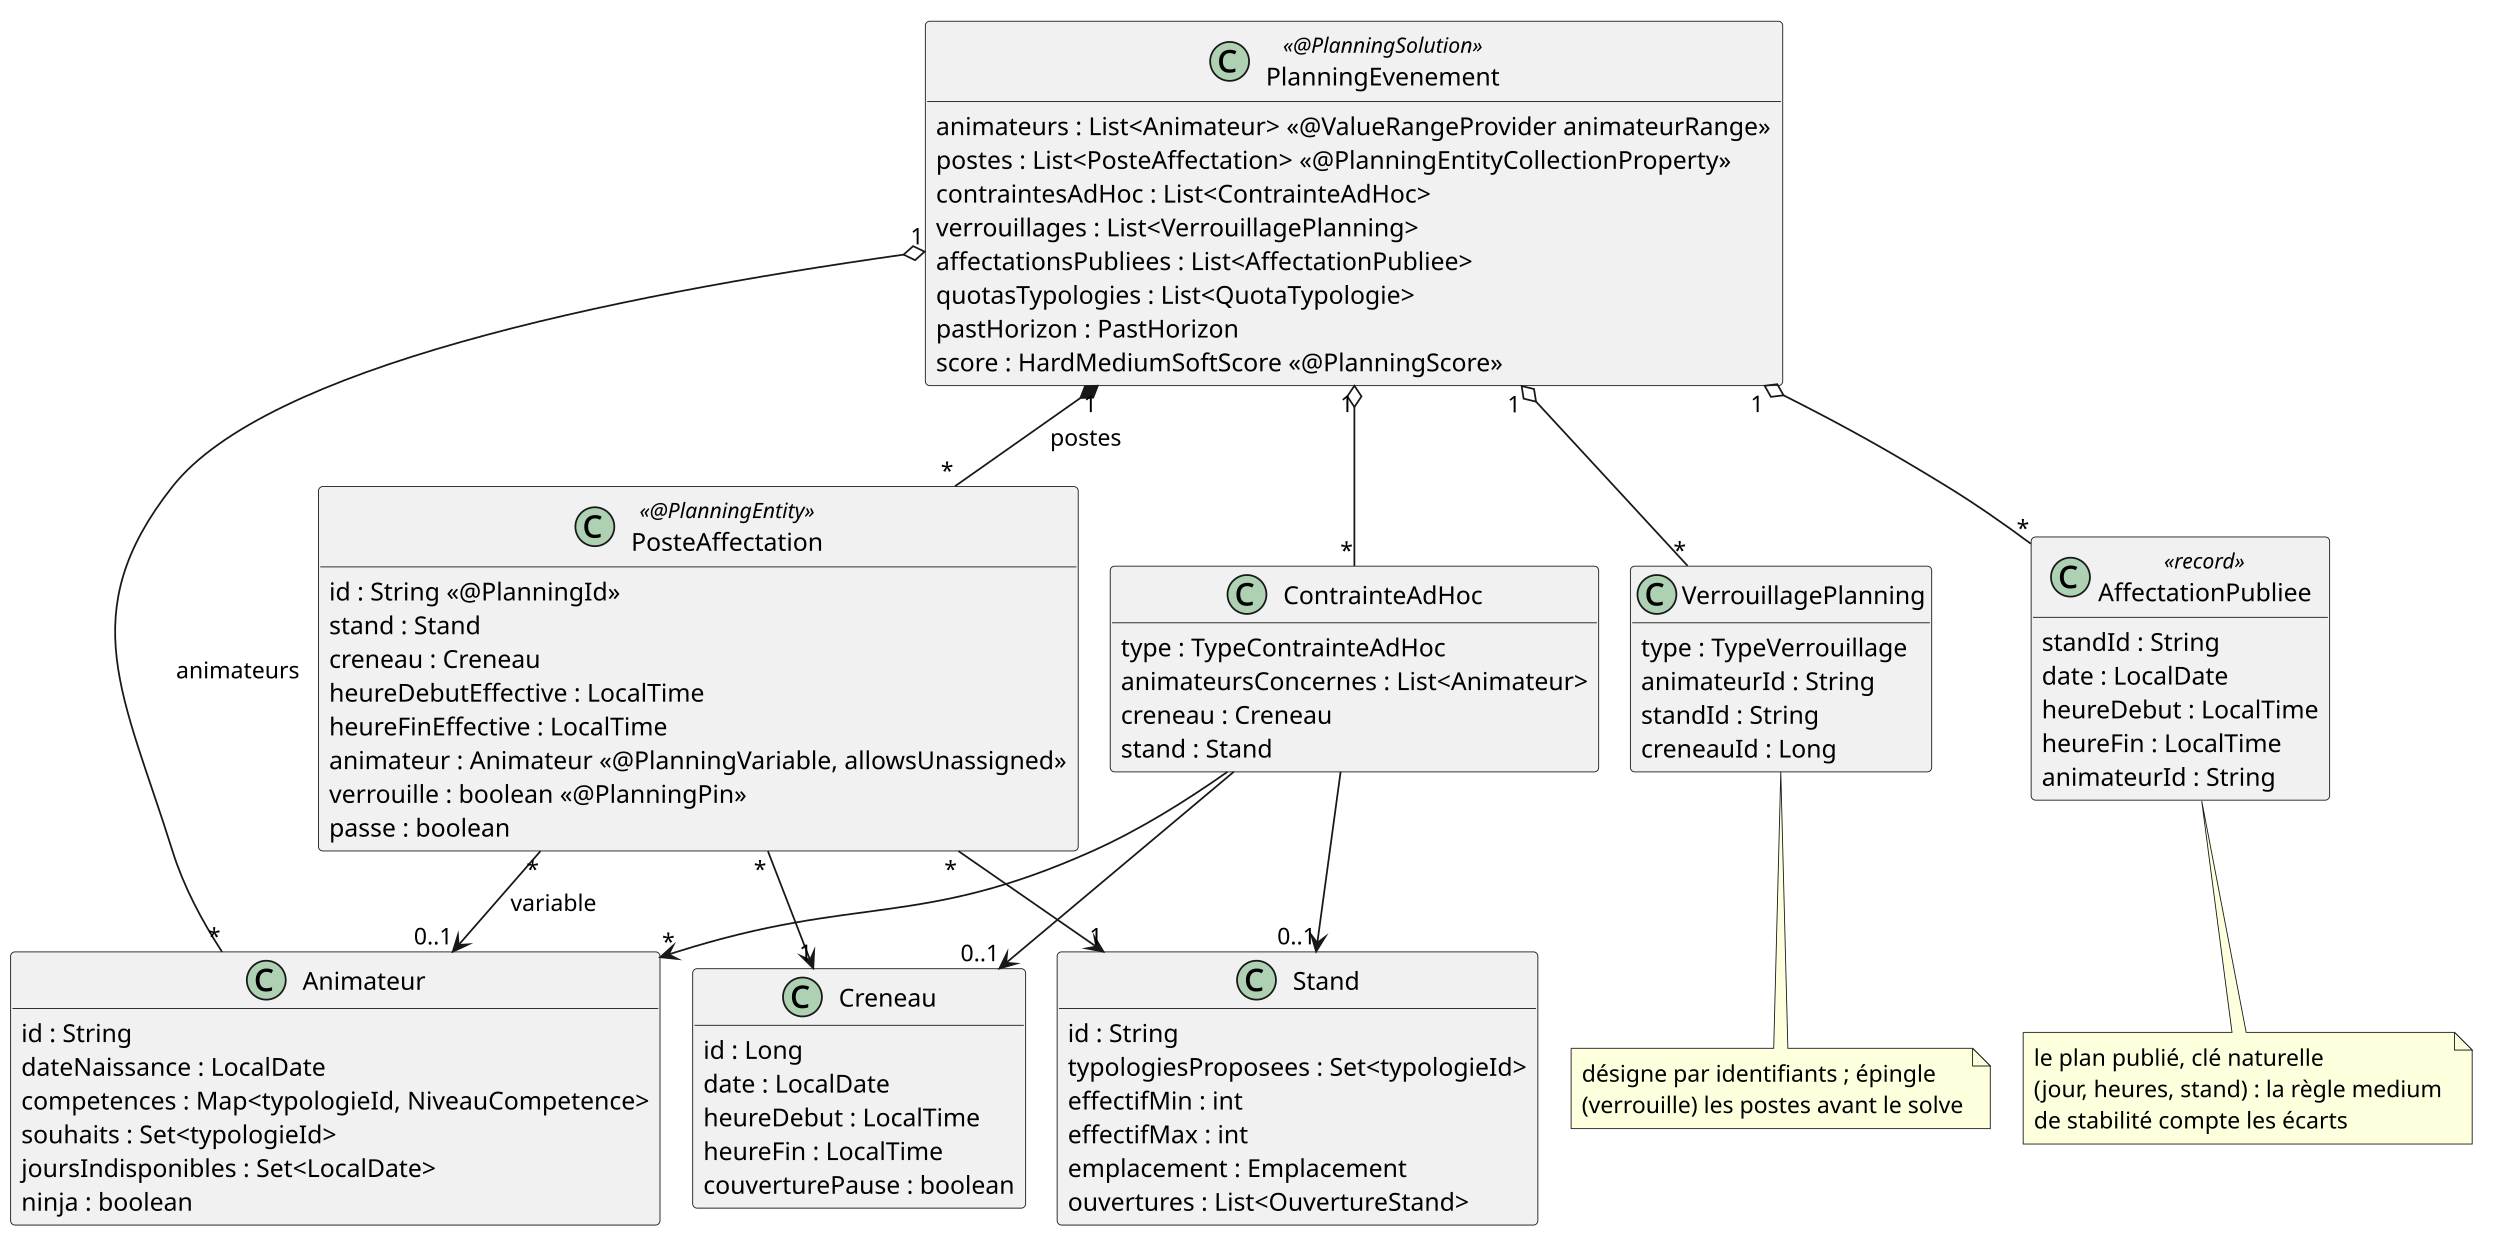
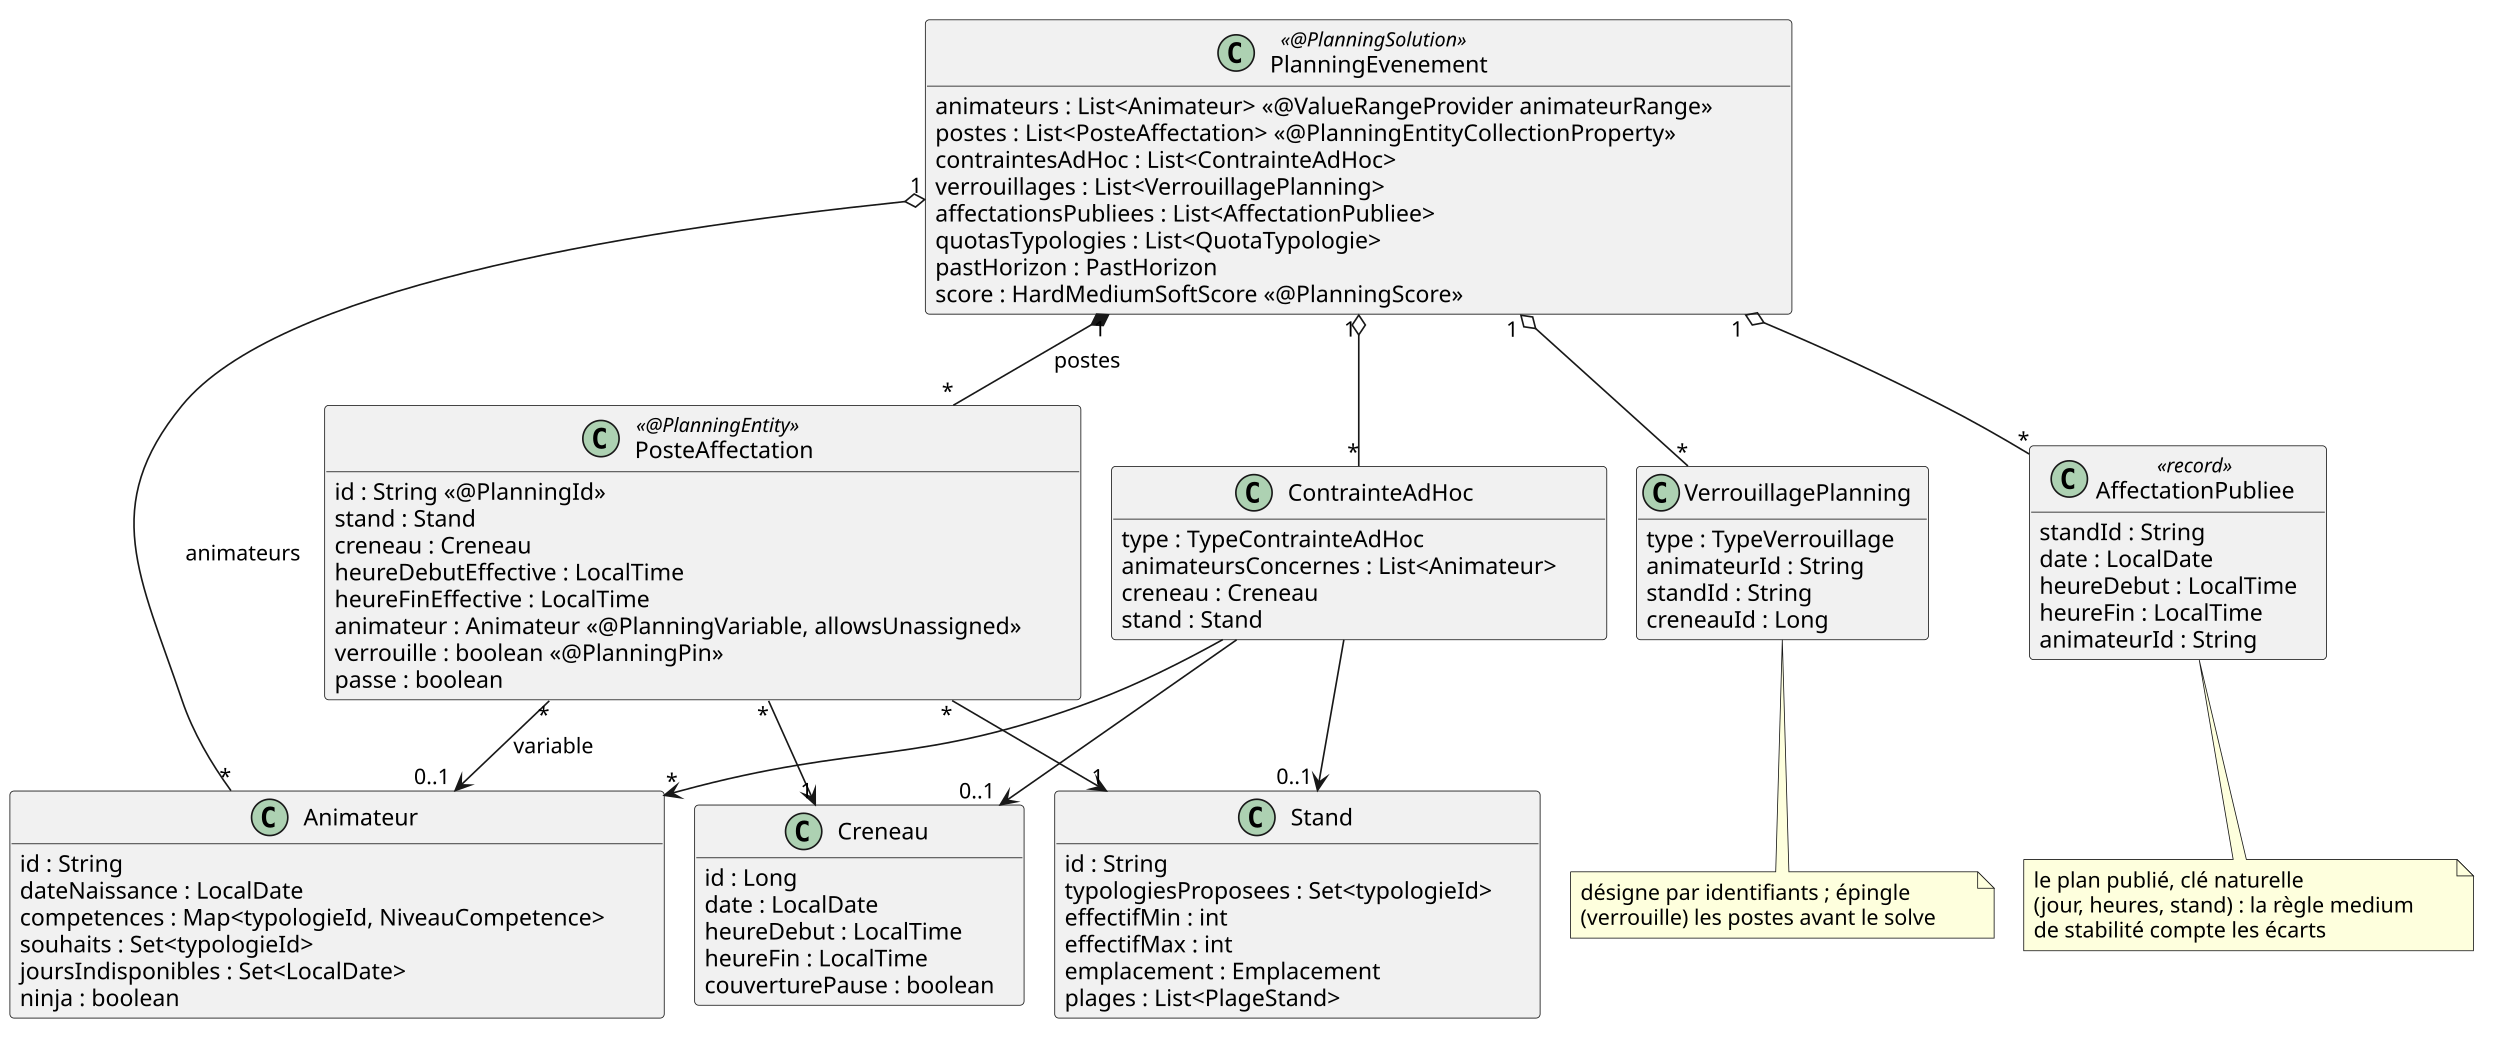
- <svg xmlns="http://www.w3.org/2000/svg" version="1.1" data-diagram-type="CLASS" style="width:1413px;height:708px;background:#FFFFFF;" width="1413px" height="708px" viewBox="0 0 1413 708" zoomAndPan="magnify" preserveAspectRatio="none" contentStyleType="text/css">
+ <svg xmlns="http://www.w3.org/2000/svg" version="1.1" data-diagram-type="CLASS" style="width:1517px;height:634px;background:#FFFFFF;" width="1517px" height="634px" viewBox="0 0 1517 634" zoomAndPan="magnify" preserveAspectRatio="none" contentStyleType="text/css">
  <defs />
  <g font-family="sans-serif" lengthAdjust="spacing">
    <g class="entity" data-qualified-name="PlanningEvenement" id="ent0001" data-source-line="12">
-       <rect x="523" y="12" width="484.596" height="205.955" fill="#F1F1F1" style="stroke:#181818;stroke-width:0.5;" rx="2.5" ry="2.5" />
-       <ellipse cx="694.975" cy="34.706" rx="11" ry="11" fill="#ADD1B2" style="stroke:#181818;stroke-width:1;" />
-       <path d="M695.085,29.987 Q694.163,29.987 693.429,30.3 Q692.71,30.612 692.21,31.206 Q691.71,31.784 691.429,32.659 Q691.163,33.534 691.163,34.628 Q691.163,36.065 691.6,37.112 Q692.054,38.159 692.897,38.706 Q693.757,39.253 695.069,39.253 Q695.85,39.253 696.538,39.128 Q697.241,38.987 698.241,38.675 L698.241,40.55 Q697.382,40.878 696.616,41.003 Q695.866,41.128 694.85,41.128 Q692.929,41.128 691.616,40.331 Q690.319,39.519 689.663,38.05 Q689.007,36.565 689.007,34.597 Q689.007,33.175 689.397,32.003 Q689.804,30.815 690.585,29.94 Q691.366,29.065 692.507,28.597 Q693.647,28.112 695.116,28.112 Q696.069,28.112 696.96,28.315 Q697.866,28.503 698.804,28.972 L697.975,30.753 Q697.194,30.378 696.538,30.19 Q695.882,29.987 695.085,29.987 Z " fill="#000" />
-       <text x="725.112" y="29.828" fill="#000" font-size="12" textLength="112.873" font-style="italic">«@PlanningSolution»</text>
-       <text x="715.475" y="48.31" fill="#000" font-size="14" textLength="132.145">PlanningEvenement</text>
-       <line x1="524" y1="57.412" x2="1006.596" y2="57.412" style="stroke:#181818;stroke-width:0.5;" />
-       <text x="529" y="76.378" fill="#000" font-size="14" textLength="472.596">animateurs : List&lt;Animateur&gt; «@ValueRangeProvider animateurRange»</text>
-       <text x="529" y="95.446" fill="#000" font-size="14" textLength="449.72">postes : List&lt;PosteAffectation&gt; «@PlanningEntityCollectionProperty»</text>
-       <text x="529" y="114.514" fill="#000" font-size="14" textLength="280.321">contraintesAdHoc : List&lt;ContrainteAdHoc&gt;</text>
-       <text x="529" y="133.582" fill="#000" font-size="14" textLength="273.643">verrouillages : List&lt;VerrouillagePlanning&gt;</text>
-       <text x="529" y="152.65" fill="#000" font-size="14" textLength="303.351">affectationsPubliees : List&lt;AffectationPubliee&gt;</text>
-       <text x="529" y="171.718" fill="#000" font-size="14" textLength="271.179">quotasTypologies : List&lt;QuotaTypologie&gt;</text>
-       <text x="529" y="190.785" fill="#000" font-size="14" textLength="171.219">pastHorizon : PastHorizon</text>
-       <text x="529" y="209.853" fill="#000" font-size="14" textLength="321.509">score : HardMediumSoftScore «@PlanningScore»</text>
+       <rect x="561.5" y="12" width="525.83" height="178.641" fill="#F1F1F1" style="stroke:#181818;stroke-width:0.5;" rx="2.5" ry="2.5" />
+       <ellipse cx="750.09" cy="32.133" rx="11" ry="11" fill="#ADD1B2" style="stroke:#181818;stroke-width:1;" />
+       <path d="M753.059,37.773 Q752.48,38.07 751.84,38.211 Q751.199,38.367 750.496,38.367 Q747.996,38.367 746.668,36.727 Q745.355,35.07 745.355,31.945 Q745.355,28.82 746.668,27.164 Q747.996,25.508 750.496,25.508 Q751.199,25.508 751.84,25.664 Q752.496,25.82 753.059,26.117 L753.059,28.836 Q752.434,28.258 751.84,27.992 Q751.246,27.711 750.621,27.711 Q749.277,27.711 748.59,28.789 Q747.902,29.852 747.902,31.945 Q747.902,34.039 748.59,35.117 Q749.277,36.18 750.621,36.18 Q751.246,36.18 751.84,35.914 Q752.434,35.633 753.059,35.055 L753.059,37.773 Z " fill="#000" />
+       <text x="777.035" y="28.139" fill="#000" font-size="12" textLength="127.26" font-style="italic">«@PlanningSolution»</text>
+       <text x="770.59" y="43.964" fill="#000" font-size="14" textLength="140.15">PlanningEvenement</text>
+       <line x1="562.5" y1="52.266" x2="1086.33" y2="52.266" style="stroke:#181818;stroke-width:0.5;" />
+       <text x="567.5" y="69.261" fill="#000" font-size="14" textLength="513.83">animateurs : List&lt;Animateur&gt; «@ValueRangeProvider animateurRange»</text>
+       <text x="567.5" y="85.558" fill="#000" font-size="14" textLength="488.53">postes : List&lt;PosteAffectation&gt; «@PlanningEntityCollectionProperty»</text>
+       <text x="567.5" y="101.854" fill="#000" font-size="14" textLength="305.081">contraintesAdHoc : List&lt;ContrainteAdHoc&gt;</text>
+       <text x="567.5" y="118.151" fill="#000" font-size="14" textLength="297.637">verrouillages : List&lt;VerrouillagePlanning&gt;</text>
+       <text x="567.5" y="134.448" fill="#000" font-size="14" textLength="330.818">affectationsPubliees : List&lt;AffectationPubliee&gt;</text>
+       <text x="567.5" y="150.745" fill="#000" font-size="14" textLength="295.326">quotasTypologies : List&lt;QuotaTypologie&gt;</text>
+       <text x="567.5" y="167.042" fill="#000" font-size="14" textLength="180.722">pastHorizon : PastHorizon</text>
+       <text x="567.5" y="183.339" fill="#000" font-size="14" textLength="344.066">score : HardMediumSoftScore «@PlanningScore»</text>
    </g>
    <g class="entity" data-qualified-name="PosteAffectation" id="ent0002" data-source-line="23">
-       <rect x="180" y="275" width="429.409" height="205.955" fill="#F1F1F1" style="stroke:#181818;stroke-width:0.5;" rx="2.5" ry="2.5" />
-       <ellipse cx="336.211" cy="297.706" rx="11" ry="11" fill="#ADD1B2" style="stroke:#181818;stroke-width:1;" />
-       <path d="M336.321,292.987 Q335.399,292.987 334.665,293.3 Q333.946,293.612 333.446,294.206 Q332.946,294.784 332.665,295.659 Q332.399,296.534 332.399,297.628 Q332.399,299.065 332.836,300.112 Q333.29,301.159 334.133,301.706 Q334.993,302.253 336.305,302.253 Q337.086,302.253 337.774,302.128 Q338.477,301.987 339.477,301.675 L339.477,303.55 Q338.618,303.878 337.852,304.003 Q337.102,304.128 336.086,304.128 Q334.165,304.128 332.852,303.331 Q331.555,302.519 330.899,301.05 Q330.243,299.565 330.243,297.597 Q330.243,296.175 330.633,295.003 Q331.04,293.815 331.821,292.94 Q332.602,292.065 333.743,291.597 Q334.883,291.112 336.352,291.112 Q337.305,291.112 338.196,291.315 Q339.102,291.503 340.04,291.972 L339.211,293.753 Q338.43,293.378 337.774,293.19 Q337.118,292.987 336.321,292.987 Z " fill="#000" />
-       <text x="361.448" y="292.828" fill="#000" font-size="12" textLength="99.013" font-style="italic">«@PlanningEntity»</text>
-       <text x="356.711" y="311.31" fill="#000" font-size="14" textLength="108.486">PosteAffectation</text>
-       <line x1="181" y1="320.412" x2="608.409" y2="320.412" style="stroke:#181818;stroke-width:0.5;" />
-       <text x="186" y="339.378" fill="#000" font-size="14" textLength="164.597">id : String «@PlanningId»</text>
-       <text x="186" y="358.446" fill="#000" font-size="14" textLength="85.764">stand : Stand</text>
-       <text x="186" y="377.514" fill="#000" font-size="14" textLength="120.064">creneau : Creneau</text>
-       <text x="186" y="396.582" fill="#000" font-size="14" textLength="212.421">heureDebutEffective : LocalTime</text>
-       <text x="186" y="415.65" fill="#000" font-size="14" textLength="191.519">heureFinEffective : LocalTime</text>
-       <text x="186" y="434.718" fill="#000" font-size="14" textLength="417.409">animateur : Animateur «@PlanningVariable, allowsUnassigned»</text>
-       <text x="186" y="453.785" fill="#000" font-size="14" textLength="236.347">verrouille : boolean «@PlanningPin»</text>
-       <text x="186" y="472.853" fill="#000" font-size="14" textLength="102.368">passe : boolean</text>
+       <rect x="197" y="246" width="458.858" height="178.641" fill="#F1F1F1" style="stroke:#181818;stroke-width:0.5;" rx="2.5" ry="2.5" />
+       <ellipse cx="364.662" cy="266.133" rx="11" ry="11" fill="#ADD1B2" style="stroke:#181818;stroke-width:1;" />
+       <path d="M367.63,271.773 Q367.052,272.07 366.412,272.211 Q365.771,272.367 365.068,272.367 Q362.568,272.367 361.24,270.727 Q359.927,269.07 359.927,265.945 Q359.927,262.82 361.24,261.164 Q362.568,259.508 365.068,259.508 Q365.771,259.508 366.412,259.664 Q367.068,259.82 367.63,260.117 L367.63,262.836 Q367.005,262.258 366.412,261.992 Q365.818,261.711 365.193,261.711 Q363.849,261.711 363.162,262.789 Q362.474,263.852 362.474,265.945 Q362.474,268.039 363.162,269.117 Q363.849,270.18 365.193,270.18 Q365.818,270.18 366.412,269.914 Q367.005,269.633 367.63,269.055 L367.63,271.773 Z " fill="#000" />
+       <text x="385.975" y="262.139" fill="#000" font-size="12" textLength="113.408" font-style="italic">«@PlanningEntity»</text>
+       <text x="385.162" y="277.964" fill="#000" font-size="14" textLength="115.035">PosteAffectation</text>
+       <line x1="198" y1="286.266" x2="654.858" y2="286.266" style="stroke:#181818;stroke-width:0.5;" />
+       <text x="203" y="303.261" fill="#000" font-size="14" textLength="177.078">id : String «@PlanningId»</text>
+       <text x="203" y="319.558" fill="#000" font-size="14" textLength="93.454">stand : Stand</text>
+       <text x="203" y="335.854" fill="#000" font-size="14" textLength="129.705">creneau : Creneau</text>
+       <text x="203" y="352.151" fill="#000" font-size="14" textLength="229.503">heureDebutEffective : LocalTime</text>
+       <text x="203" y="368.448" fill="#000" font-size="14" textLength="207.676">heureFinEffective : LocalTime</text>
+       <text x="203" y="384.745" fill="#000" font-size="14" textLength="446.858">animateur : Animateur «@PlanningVariable, allowsUnassigned»</text>
+       <text x="203" y="401.042" fill="#000" font-size="14" textLength="252.813">verrouille : boolean «@PlanningPin»</text>
+       <text x="203" y="417.339" fill="#000" font-size="14" textLength="110.257">passe : boolean</text>
    </g>
    <g class="entity" data-qualified-name="Animateur" id="ent0003" data-source-line="34">
-       <rect x="6" y="538" width="367.039" height="154.408" fill="#F1F1F1" style="stroke:#181818;stroke-width:0.5;" rx="2.5" ry="2.5" />
-       <ellipse cx="150.5" cy="554" rx="11" ry="11" fill="#ADD1B2" style="stroke:#181818;stroke-width:1;" />
-       <path d="M150.61,549.281 Q149.688,549.281 148.954,549.594 Q148.235,549.906 147.735,550.5 Q147.235,551.078 146.954,551.953 Q146.688,552.828 146.688,553.922 Q146.688,555.359 147.125,556.406 Q147.579,557.453 148.422,558 Q149.282,558.547 150.594,558.547 Q151.375,558.547 152.063,558.422 Q152.766,558.281 153.766,557.969 L153.766,559.844 Q152.907,560.172 152.141,560.297 Q151.391,560.422 150.375,560.422 Q148.454,560.422 147.141,559.625 Q145.844,558.813 145.188,557.344 Q144.532,555.859 144.532,553.891 Q144.532,552.469 144.922,551.297 Q145.329,550.109 146.11,549.234 Q146.891,548.359 148.032,547.891 Q149.172,547.406 150.641,547.406 Q151.594,547.406 152.485,547.609 Q153.391,547.797 154.329,548.266 L153.5,550.047 Q152.719,549.672 152.063,549.484 Q151.407,549.281 150.61,549.281 Z " fill="#000" />
-       <text x="171" y="559.432" fill="#000" font-size="14" textLength="69.538">Animateur</text>
-       <line x1="7" y1="570" x2="372.039" y2="570" style="stroke:#181818;stroke-width:0.5;" />
-       <text x="12" y="588.966" fill="#000" font-size="14" textLength="62.65">id : String</text>
-       <text x="12" y="608.034" fill="#000" font-size="14" textLength="172.101">dateNaissance : LocalDate</text>
-       <text x="12" y="627.102" fill="#000" font-size="14" textLength="355.039">competences : Map&lt;typologieId, NiveauCompetence&gt;</text>
-       <text x="12" y="646.17" fill="#000" font-size="14" textLength="178.219">souhaits : Set&lt;typologieId&gt;</text>
-       <text x="12" y="665.238" fill="#000" font-size="14" textLength="234.415">joursIndisponibles : Set&lt;LocalDate&gt;</text>
-       <text x="12" y="684.306" fill="#000" font-size="14" textLength="96.978">ninja : boolean</text>
+       <rect x="6" y="480" width="397.068" height="137.781" fill="#F1F1F1" style="stroke:#181818;stroke-width:0.5;" rx="2.5" ry="2.5" />
+       <ellipse cx="163.64" cy="496" rx="11" ry="11" fill="#ADD1B2" style="stroke:#181818;stroke-width:1;" />
+       <path d="M166.609,501.641 Q166.031,501.938 165.39,502.078 Q164.75,502.234 164.046,502.234 Q161.546,502.234 160.218,500.594 Q158.906,498.938 158.906,495.813 Q158.906,492.688 160.218,491.031 Q161.546,489.375 164.046,489.375 Q164.75,489.375 165.39,489.531 Q166.046,489.688 166.609,489.984 L166.609,492.703 Q165.984,492.125 165.39,491.859 Q164.796,491.578 164.171,491.578 Q162.828,491.578 162.14,492.656 Q161.453,493.719 161.453,495.813 Q161.453,497.906 162.14,498.984 Q162.828,500.047 164.171,500.047 Q164.796,500.047 165.39,499.781 Q165.984,499.5 166.609,498.922 L166.609,501.641 Z " fill="#000" />
+       <text x="184.14" y="500.847" fill="#000" font-size="14" textLength="73.288">Animateur</text>
+       <line x1="7" y1="512" x2="402.068" y2="512" style="stroke:#181818;stroke-width:0.5;" />
+       <text x="12" y="528.995" fill="#000" font-size="14" textLength="68.175">id : String</text>
+       <text x="12" y="545.292" fill="#000" font-size="14" textLength="186.471">dateNaissance : LocalDate</text>
+       <text x="12" y="561.589" fill="#000" font-size="14" textLength="385.068">competences : Map&lt;typologieId, NiveauCompetence&gt;</text>
+       <text x="12" y="577.886" fill="#000" font-size="14" textLength="197.012">souhaits : Set&lt;typologieId&gt;</text>
+       <text x="12" y="594.183" fill="#000" font-size="14" textLength="256.409">joursIndisponibles : Set&lt;LocalDate&gt;</text>
+       <text x="12" y="610.479" fill="#000" font-size="14" textLength="103.694">ninja : boolean</text>
    </g>
    <g class="entity" data-qualified-name="Stand" id="ent0004" data-source-line="43">
-       <rect x="597.5" y="538" width="271.699" height="154.408" fill="#F1F1F1" style="stroke:#181818;stroke-width:0.5;" rx="2.5" ry="2.5" />
-       <ellipse cx="710.172" cy="554" rx="11" ry="11" fill="#ADD1B2" style="stroke:#181818;stroke-width:1;" />
-       <path d="M710.281,549.281 Q709.359,549.281 708.625,549.594 Q707.906,549.906 707.406,550.5 Q706.906,551.078 706.625,551.953 Q706.359,552.828 706.359,553.922 Q706.359,555.359 706.797,556.406 Q707.25,557.453 708.093,558 Q708.953,558.547 710.265,558.547 Q711.047,558.547 711.734,558.422 Q712.437,558.281 713.437,557.969 L713.437,559.844 Q712.578,560.172 711.812,560.297 Q711.062,560.422 710.047,560.422 Q708.125,560.422 706.812,559.625 Q705.515,558.813 704.859,557.344 Q704.203,555.859 704.203,553.891 Q704.203,552.469 704.593,551.297 Q705,550.109 705.781,549.234 Q706.562,548.359 707.703,547.891 Q708.843,547.406 710.312,547.406 Q711.265,547.406 712.156,547.609 Q713.062,547.797 714,548.266 L713.172,550.047 Q712.39,549.672 711.734,549.484 Q711.078,549.281 710.281,549.281 Z " fill="#000" />
-       <text x="730.672" y="559.432" fill="#000" font-size="14" textLength="37.856">Stand</text>
-       <line x1="598.5" y1="570" x2="868.199" y2="570" style="stroke:#181818;stroke-width:0.5;" />
-       <text x="603.5" y="588.966" fill="#000" font-size="14" textLength="62.65">id : String</text>
-       <text x="603.5" y="608.034" fill="#000" font-size="14" textLength="259.699">typologiesProposees : Set&lt;typologieId&gt;</text>
-       <text x="603.5" y="627.102" fill="#000" font-size="14" textLength="98.938">effectifMin : int</text>
-       <text x="603.5" y="646.17" fill="#000" font-size="14" textLength="101.934">effectifMax : int</text>
-       <text x="603.5" y="665.238" fill="#000" font-size="14" textLength="191.659">emplacement : Emplacement</text>
-       <text x="603.5" y="684.306" fill="#000" font-size="14" textLength="227.373">ouvertures : List&lt;OuvertureStand&gt;</text>
+       <rect x="640" y="480" width="294.55" height="137.781" fill="#F1F1F1" style="stroke:#181818;stroke-width:0.5;" rx="2.5" ry="2.5" />
+       <ellipse cx="762.667" cy="496" rx="11" ry="11" fill="#ADD1B2" style="stroke:#181818;stroke-width:1;" />
+       <path d="M765.636,501.641 Q765.058,501.938 764.417,502.078 Q763.777,502.234 763.074,502.234 Q760.574,502.234 759.246,500.594 Q757.933,498.938 757.933,495.813 Q757.933,492.688 759.246,491.031 Q760.574,489.375 763.074,489.375 Q763.777,489.375 764.417,489.531 Q765.074,489.688 765.636,489.984 L765.636,492.703 Q765.011,492.125 764.417,491.859 Q763.824,491.578 763.199,491.578 Q761.855,491.578 761.167,492.656 Q760.48,493.719 760.48,495.813 Q760.48,497.906 761.167,498.984 Q761.855,500.047 763.199,500.047 Q763.824,500.047 764.417,499.781 Q765.011,499.5 765.636,498.922 L765.636,501.641 Z " fill="#000" />
+       <text x="783.167" y="500.847" fill="#000" font-size="14" textLength="40.715">Stand</text>
+       <line x1="641" y1="512" x2="933.55" y2="512" style="stroke:#181818;stroke-width:0.5;" />
+       <text x="646" y="528.995" fill="#000" font-size="14" textLength="68.175">id : String</text>
+       <text x="646" y="545.292" fill="#000" font-size="14" textLength="282.55">typologiesProposees : Set&lt;typologieId&gt;</text>
+       <text x="646" y="561.589" fill="#000" font-size="14" textLength="105.8">effectifMin : int</text>
+       <text x="646" y="577.886" fill="#000" font-size="14" textLength="109.901">effectifMax : int</text>
+       <text x="646" y="594.183" fill="#000" font-size="14" textLength="206.91">emplacement : Emplacement</text>
+       <text x="646" y="610.479" fill="#000" font-size="14" textLength="186.826">plages : List&lt;PlageStand&gt;</text>
    </g>
    <g class="entity" data-qualified-name="Creneau" id="ent0005" data-source-line="52">
-       <rect x="391.5" y="547.5" width="188.189" height="135.34" fill="#F1F1F1" style="stroke:#181818;stroke-width:0.5;" rx="2.5" ry="2.5" />
-       <ellipse cx="453.555" cy="563.5" rx="11" ry="11" fill="#ADD1B2" style="stroke:#181818;stroke-width:1;" />
-       <path d="M453.664,558.781 Q452.742,558.781 452.008,559.094 Q451.289,559.406 450.789,560 Q450.289,560.578 450.008,561.453 Q449.742,562.328 449.742,563.422 Q449.742,564.859 450.18,565.906 Q450.633,566.953 451.477,567.5 Q452.336,568.047 453.649,568.047 Q454.43,568.047 455.117,567.922 Q455.82,567.781 456.82,567.469 L456.82,569.344 Q455.961,569.672 455.195,569.797 Q454.445,569.922 453.43,569.922 Q451.508,569.922 450.195,569.125 Q448.899,568.313 448.242,566.844 Q447.586,565.359 447.586,563.391 Q447.586,561.969 447.977,560.797 Q448.383,559.609 449.164,558.734 Q449.945,557.859 451.086,557.391 Q452.227,556.906 453.695,556.906 Q454.649,556.906 455.539,557.109 Q456.445,557.297 457.383,557.766 L456.555,559.547 Q455.774,559.172 455.117,558.984 Q454.461,558.781 453.664,558.781 Z " fill="#000" />
-       <text x="474.055" y="568.932" fill="#000" font-size="14" textLength="55.58">Creneau</text>
-       <line x1="392.5" y1="579.5" x2="578.689" y2="579.5" style="stroke:#181818;stroke-width:0.5;" />
-       <text x="397.5" y="598.466" fill="#000" font-size="14" textLength="56.322">id : Long</text>
-       <text x="397.5" y="617.534" fill="#000" font-size="14" textLength="105.462">date : LocalDate</text>
-       <text x="397.5" y="636.602" fill="#000" font-size="14" textLength="156.715">heureDebut : LocalTime</text>
-       <text x="397.5" y="655.67" fill="#000" font-size="14" textLength="135.813">heureFin : LocalTime</text>
-       <text x="397.5" y="674.738" fill="#000" font-size="14" textLength="176.189">couverturePause : boolean</text>
+       <rect x="421.5" y="488.5" width="199.913" height="121.484" fill="#F1F1F1" style="stroke:#181818;stroke-width:0.5;" rx="2.5" ry="2.5" />
+       <ellipse cx="487.665" cy="504.5" rx="11" ry="11" fill="#ADD1B2" style="stroke:#181818;stroke-width:1;" />
+       <path d="M490.634,510.141 Q490.056,510.438 489.415,510.578 Q488.774,510.734 488.071,510.734 Q485.571,510.734 484.243,509.094 Q482.931,507.438 482.931,504.313 Q482.931,501.188 484.243,499.531 Q485.571,497.875 488.071,497.875 Q488.774,497.875 489.415,498.031 Q490.071,498.188 490.634,498.484 L490.634,501.203 Q490.009,500.625 489.415,500.359 Q488.821,500.078 488.196,500.078 Q486.853,500.078 486.165,501.156 Q485.478,502.219 485.478,504.313 Q485.478,506.406 486.165,507.484 Q486.853,508.547 488.196,508.547 Q488.821,508.547 489.415,508.281 Q490.009,508 490.634,507.422 L490.634,510.141 Z " fill="#000" />
+       <text x="508.165" y="509.347" fill="#000" font-size="14" textLength="59.083">Creneau</text>
+       <line x1="422.5" y1="520.5" x2="620.413" y2="520.5" style="stroke:#181818;stroke-width:0.5;" />
+       <text x="427.5" y="537.495" fill="#000" font-size="14" textLength="60.519">id : Long</text>
+       <text x="427.5" y="553.792" fill="#000" font-size="14" textLength="115.179">date : LocalDate</text>
+       <text x="427.5" y="570.089" fill="#000" font-size="14" textLength="168.212">heureDebut : LocalTime</text>
+       <text x="427.5" y="586.386" fill="#000" font-size="14" textLength="146.385">heureFin : LocalTime</text>
+       <text x="427.5" y="602.683" fill="#000" font-size="14" textLength="187.913">couverturePause : boolean</text>
    </g>
    <g class="entity" data-qualified-name="ContrainteAdHoc" id="ent0006" data-source-line="60">
-       <rect x="627.5" y="320" width="276.067" height="116.272" fill="#F1F1F1" style="stroke:#181818;stroke-width:0.5;" rx="2.5" ry="2.5" />
-       <ellipse cx="704.787" cy="336" rx="11" ry="11" fill="#ADD1B2" style="stroke:#181818;stroke-width:1;" />
-       <path d="M704.896,331.281 Q703.974,331.281 703.24,331.594 Q702.521,331.906 702.021,332.5 Q701.521,333.078 701.24,333.953 Q700.974,334.828 700.974,335.922 Q700.974,337.359 701.412,338.406 Q701.865,339.453 702.709,340 Q703.568,340.547 704.88,340.547 Q705.662,340.547 706.349,340.422 Q707.052,340.281 708.052,339.969 L708.052,341.844 Q707.193,342.172 706.427,342.297 Q705.677,342.422 704.662,342.422 Q702.74,342.422 701.427,341.625 Q700.13,340.813 699.474,339.344 Q698.818,337.859 698.818,335.891 Q698.818,334.469 699.209,333.297 Q699.615,332.109 700.396,331.234 Q701.177,330.359 702.318,329.891 Q703.459,329.406 704.927,329.406 Q705.88,329.406 706.771,329.609 Q707.677,329.797 708.615,330.266 L707.787,332.047 Q707.005,331.672 706.349,331.484 Q705.693,331.281 704.896,331.281 Z " fill="#000" />
-       <text x="725.287" y="341.432" fill="#000" font-size="14" textLength="112.994">ContrainteAdHoc</text>
-       <line x1="628.5" y1="352" x2="902.567" y2="352" style="stroke:#181818;stroke-width:0.5;" />
-       <text x="633.5" y="370.966" fill="#000" font-size="14" textLength="184.155">type : TypeContrainteAdHoc</text>
-       <text x="633.5" y="390.034" fill="#000" font-size="14" textLength="264.067">animateursConcernes : List&lt;Animateur&gt;</text>
-       <text x="633.5" y="409.102" fill="#000" font-size="14" textLength="120.064">creneau : Creneau</text>
-       <text x="633.5" y="428.17" fill="#000" font-size="14" textLength="85.764">stand : Stand</text>
+       <rect x="674.5" y="283" width="300.483" height="105.188" fill="#F1F1F1" style="stroke:#181818;stroke-width:0.5;" rx="2.5" ry="2.5" />
+       <ellipse cx="760.913" cy="299" rx="11" ry="11" fill="#ADD1B2" style="stroke:#181818;stroke-width:1;" />
+       <path d="M763.882,304.641 Q763.304,304.938 762.663,305.078 Q762.022,305.234 761.319,305.234 Q758.819,305.234 757.491,303.594 Q756.179,301.938 756.179,298.813 Q756.179,295.688 757.491,294.031 Q758.819,292.375 761.319,292.375 Q762.022,292.375 762.663,292.531 Q763.319,292.688 763.882,292.984 L763.882,295.703 Q763.257,295.125 762.663,294.859 Q762.069,294.578 761.444,294.578 Q760.101,294.578 759.413,295.656 Q758.726,296.719 758.726,298.813 Q758.726,300.906 759.413,301.984 Q760.101,303.047 761.444,303.047 Q762.069,303.047 762.663,302.781 Q763.257,302.5 763.882,301.922 L763.882,304.641 Z " fill="#000" />
+       <text x="781.413" y="303.847" fill="#000" font-size="14" textLength="119.157">ContrainteAdHoc</text>
+       <line x1="675.5" y1="315" x2="973.983" y2="315" style="stroke:#181818;stroke-width:0.5;" />
+       <text x="680.5" y="331.995" fill="#000" font-size="14" textLength="198.386">type : TypeContrainteAdHoc</text>
+       <text x="680.5" y="348.292" fill="#000" font-size="14" textLength="288.483">animateursConcernes : List&lt;Animateur&gt;</text>
+       <text x="680.5" y="364.589" fill="#000" font-size="14" textLength="129.705">creneau : Creneau</text>
+       <text x="680.5" y="380.886" fill="#000" font-size="14" textLength="93.454">stand : Stand</text>
    </g>
    <g class="entity" data-qualified-name="VerrouillagePlanning" id="ent0007" data-source-line="67">
-       <rect x="921.5" y="320" width="170.291" height="116.272" fill="#F1F1F1" style="stroke:#181818;stroke-width:0.5;" rx="2.5" ry="2.5" />
-       <ellipse cx="936.5" cy="336" rx="11" ry="11" fill="#ADD1B2" style="stroke:#181818;stroke-width:1;" />
-       <path d="M936.609,331.281 Q935.688,331.281 934.953,331.594 Q934.234,331.906 933.734,332.5 Q933.234,333.078 932.953,333.953 Q932.688,334.828 932.688,335.922 Q932.688,337.359 933.125,338.406 Q933.578,339.453 934.422,340 Q935.281,340.547 936.594,340.547 Q937.375,340.547 938.063,340.422 Q938.766,340.281 939.766,339.969 L939.766,341.844 Q938.906,342.172 938.141,342.297 Q937.391,342.422 936.375,342.422 Q934.453,342.422 933.141,341.625 Q931.844,340.813 931.188,339.344 Q930.531,337.859 930.531,335.891 Q930.531,334.469 930.922,333.297 Q931.328,332.109 932.109,331.234 Q932.891,330.359 934.031,329.891 Q935.172,329.406 936.641,329.406 Q937.594,329.406 938.484,329.609 Q939.391,329.797 940.328,330.266 L939.5,332.047 Q938.719,331.672 938.063,331.484 Q937.406,331.281 936.609,331.281 Z " fill="#000" />
-       <text x="950.5" y="341.432" fill="#000" font-size="14" textLength="138.291">VerrouillagePlanning</text>
-       <line x1="922.5" y1="352" x2="1090.791" y2="352" style="stroke:#181818;stroke-width:0.5;" />
-       <text x="927.5" y="370.966" fill="#000" font-size="14" textLength="151.339">type : TypeVerrouillage</text>
-       <text x="927.5" y="390.034" fill="#000" font-size="14" textLength="132.23">animateurId : String</text>
-       <text x="927.5" y="409.102" fill="#000" font-size="14" textLength="100.66">standId : String</text>
-       <text x="927.5" y="428.17" fill="#000" font-size="14" textLength="110.908">creneauId : Long</text>
+       <rect x="993" y="283" width="177.195" height="105.188" fill="#F1F1F1" style="stroke:#181818;stroke-width:0.5;" rx="2.5" ry="2.5" />
+       <ellipse cx="1008" cy="299" rx="11" ry="11" fill="#ADD1B2" style="stroke:#181818;stroke-width:1;" />
+       <path d="M1010.969,304.641 Q1010.391,304.938 1009.75,305.078 Q1009.109,305.234 1008.406,305.234 Q1005.906,305.234 1004.578,303.594 Q1003.266,301.938 1003.266,298.813 Q1003.266,295.688 1004.578,294.031 Q1005.906,292.375 1008.406,292.375 Q1009.109,292.375 1009.75,292.531 Q1010.406,292.688 1010.969,292.984 L1010.969,295.703 Q1010.344,295.125 1009.75,294.859 Q1009.156,294.578 1008.531,294.578 Q1007.188,294.578 1006.5,295.656 Q1005.813,296.719 1005.813,298.813 Q1005.813,300.906 1006.5,301.984 Q1007.188,303.047 1008.531,303.047 Q1009.156,303.047 1009.75,302.781 Q1010.344,302.5 1010.969,301.922 L1010.969,304.641 Z " fill="#000" />
+       <text x="1022" y="303.847" fill="#000" font-size="14" textLength="145.195">VerrouillagePlanning</text>
+       <line x1="994" y1="315" x2="1169.195" y2="315" style="stroke:#181818;stroke-width:0.5;" />
+       <text x="999" y="331.995" fill="#000" font-size="14" textLength="164.117">type : TypeVerrouillage</text>
+       <text x="999" y="348.292" fill="#000" font-size="14" textLength="140.704">animateurId : String</text>
+       <text x="999" y="364.589" fill="#000" font-size="14" textLength="107.536">standId : String</text>
+       <text x="999" y="380.886" fill="#000" font-size="14" textLength="117.763">creneauId : Long</text>
    </g>
    <g class="entity" data-qualified-name="AffectationPubliee" id="ent0008" data-source-line="74">
-       <rect x="1148" y="303.5" width="168.715" height="148.752" fill="#F1F1F1" style="stroke:#181818;stroke-width:0.5;" rx="2.5" ry="2.5" />
-       <ellipse cx="1170.235" cy="326.206" rx="11" ry="11" fill="#ADD1B2" style="stroke:#181818;stroke-width:1;" />
-       <path d="M1170.344,321.487 Q1169.423,321.487 1168.688,321.8 Q1167.969,322.112 1167.469,322.706 Q1166.969,323.284 1166.688,324.159 Q1166.423,325.034 1166.423,326.128 Q1166.423,327.565 1166.86,328.612 Q1167.313,329.659 1168.157,330.206 Q1169.016,330.753 1170.329,330.753 Q1171.11,330.753 1171.798,330.628 Q1172.501,330.487 1173.501,330.175 L1173.501,332.05 Q1172.641,332.378 1171.876,332.503 Q1171.126,332.628 1170.11,332.628 Q1168.188,332.628 1166.876,331.831 Q1165.579,331.019 1164.923,329.55 Q1164.266,328.065 1164.266,326.097 Q1164.266,324.675 1164.657,323.503 Q1165.063,322.315 1165.844,321.44 Q1166.626,320.565 1167.766,320.097 Q1168.907,319.612 1170.376,319.612 Q1171.329,319.612 1172.219,319.815 Q1173.126,320.003 1174.063,320.472 L1173.235,322.253 Q1172.454,321.878 1171.798,321.69 Q1171.141,321.487 1170.344,321.487 Z " fill="#000" />
-       <text x="1223.097" y="321.328" fill="#000" font-size="12" textLength="46.128" font-style="italic">«record»</text>
-       <text x="1185.843" y="339.81" fill="#000" font-size="14" textLength="120.638">AffectationPubliee</text>
-       <line x1="1149" y1="348.912" x2="1315.715" y2="348.912" style="stroke:#181818;stroke-width:0.5;" />
-       <text x="1154" y="367.878" fill="#000" font-size="14" textLength="100.66">standId : String</text>
-       <text x="1154" y="386.946" fill="#000" font-size="14" textLength="105.462">date : LocalDate</text>
-       <text x="1154" y="406.014" fill="#000" font-size="14" textLength="156.715">heureDebut : LocalTime</text>
-       <text x="1154" y="425.082" fill="#000" font-size="14" textLength="135.813">heureFin : LocalTime</text>
-       <text x="1154" y="444.15" fill="#000" font-size="14" textLength="132.23">animateurId : String</text>
+       <rect x="1231.5" y="270.5" width="180.212" height="129.75" fill="#F1F1F1" style="stroke:#181818;stroke-width:0.5;" rx="2.5" ry="2.5" />
+       <ellipse cx="1255.668" cy="290.633" rx="11" ry="11" fill="#ADD1B2" style="stroke:#181818;stroke-width:1;" />
+       <path d="M1258.637,296.273 Q1258.058,296.57 1257.418,296.711 Q1256.777,296.867 1256.074,296.867 Q1253.574,296.867 1252.246,295.227 Q1250.933,293.57 1250.933,290.445 Q1250.933,287.32 1252.246,285.664 Q1253.574,284.008 1256.074,284.008 Q1256.777,284.008 1257.418,284.164 Q1258.074,284.32 1258.637,284.617 L1258.637,287.336 Q1258.012,286.758 1257.418,286.492 Q1256.824,286.211 1256.199,286.211 Q1254.855,286.211 1254.168,287.289 Q1253.48,288.352 1253.48,290.445 Q1253.48,292.539 1254.168,293.617 Q1254.855,294.68 1256.199,294.68 Q1256.824,294.68 1257.418,294.414 Q1258.012,294.133 1258.637,293.555 L1258.637,296.273 Z " fill="#000" />
+       <text x="1308.879" y="286.639" fill="#000" font-size="12" textLength="53.49" font-style="italic">«record»</text>
+       <text x="1271.705" y="302.464" fill="#000" font-size="14" textLength="127.839">AffectationPubliee</text>
+       <line x1="1232.5" y1="310.766" x2="1410.712" y2="310.766" style="stroke:#181818;stroke-width:0.5;" />
+       <text x="1237.5" y="327.761" fill="#000" font-size="14" textLength="107.536">standId : String</text>
+       <text x="1237.5" y="344.058" fill="#000" font-size="14" textLength="115.179">date : LocalDate</text>
+       <text x="1237.5" y="360.354" fill="#000" font-size="14" textLength="168.212">heureDebut : LocalTime</text>
+       <text x="1237.5" y="376.651" fill="#000" font-size="14" textLength="146.385">heureFin : LocalTime</text>
+       <text x="1237.5" y="392.948" fill="#000" font-size="14" textLength="140.704">animateurId : String</text>
    </g>
    <g class="entity" data-qualified-name="GMN20" id="ent0021" data-source-line="95">
-       <path d="M888,592.5 L888,637.912 A0,0 0 0 0 888,637.912 L1124.904,637.912 A0,0 0 0 0 1124.904,637.912 L1124.904,602.5 L1114.904,592.5 L1010.5,592.5 L1006.5,436.187 L1002.5,592.5 L888,592.5 A0,0 0 0 0 888,592.5" style="stroke:#181818;stroke-width:0.5;" fill="#FEFFDD" />
-       <path d="M1114.904,592.5 L1114.904,602.5 L1124.904,602.5 L1114.904,592.5" style="stroke:#181818;stroke-width:0.5;" fill="#FEFFDD" />
-       <text x="894" y="611.397" fill="#000" font-size="13" textLength="200.161">désigne par identifiants ; épingle</text>
-       <text x="894" y="629.103" fill="#000" font-size="13" textLength="215.904">(verrouille) les postes avant le solve</text>
+       <path d="M953,529 L953,569.266 A0,0 0 0 0 953,569.266 L1210.044,569.266 A0,0 0 0 0 1210.044,569.266 L1210.044,539 L1200.044,529 L1085.5,529 L1081.5,388.239 L1077.5,529 L953,529 A0,0 0 0 0 953,529" style="stroke:#181818;stroke-width:0.5;" fill="#FEFFDD" />
+       <path d="M1200.044,529 L1200.044,539 L1210.044,539 L1200.044,529" style="stroke:#181818;stroke-width:0.5;" fill="#FEFFDD" />
+       <text x="959" y="546.067" fill="#000" font-size="13" textLength="214.633">désigne par identifiants ; épingle</text>
+       <text x="959" y="561.2" fill="#000" font-size="13" textLength="236.044">(verrouille) les postes avant le solve</text>
    </g>
    <g class="entity" data-qualified-name="GMN23" id="ent0024" data-source-line="99">
-       <path d="M1143.5,583.5 L1143.5,646.618 A0,0 0 0 0 1143.5,646.618 L1397.278,646.618 A0,0 0 0 0 1397.278,646.618 L1397.278,593.5 L1387.278,583.5 L1269.533,583.5 L1244.419,452.711 L1261.533,583.5 L1143.5,583.5 A0,0 0 0 0 1143.5,583.5" style="stroke:#181818;stroke-width:0.5;" fill="#FEFFDD" />
-       <path d="M1387.278,583.5 L1387.278,593.5 L1397.278,593.5 L1387.278,583.5" style="stroke:#181818;stroke-width:0.5;" fill="#FEFFDD" />
-       <text x="1149.5" y="602.397" fill="#000" font-size="13" textLength="164.151">le plan publié, clé naturelle</text>
-       <text x="1149.5" y="620.103" fill="#000" font-size="13" textLength="232.778">(jour, heures, stand) : la règle medium</text>
-       <text x="1149.5" y="637.809" fill="#000" font-size="13" textLength="177.489">de stabilité compte les écarts</text>
+       <path d="M1228,521.5 L1228,576.898 A0,0 0 0 0 1228,576.898 L1500.862,576.898 A0,0 0 0 0 1500.862,576.898 L1500.862,531.5 L1490.862,521.5 L1363.087,521.5 L1334.518,400.531 L1355.087,521.5 L1228,521.5 A0,0 0 0 0 1228,521.5" style="stroke:#181818;stroke-width:0.5;" fill="#FEFFDD" />
+       <path d="M1490.862,521.5 L1490.862,531.5 L1500.862,531.5 L1490.862,521.5" style="stroke:#181818;stroke-width:0.5;" fill="#FEFFDD" />
+       <text x="1234" y="538.567" fill="#000" font-size="13" textLength="177.169">le plan publié, clé naturelle</text>
+       <text x="1234" y="553.7" fill="#000" font-size="13" textLength="251.862">(jour, heures, stand) : la règle medium</text>
+       <text x="1234" y="568.833" fill="#000" font-size="13" textLength="192.62">de stabilité compte les écarts</text>
    </g>
    <g class="link" data-entity-1="ent0001" data-entity-2="ent0002" id="lnk9" data-link-type="composition">
-       <polygon points="620.468,218.031,613.259,218.212,610.653,224.935,617.862,224.755,620.468,218.031" fill="#181818" style="stroke:#181818;stroke-width:1;stroke-linejoin:miter;stroke-miterlimit:10;" />
-       <path d="M610.653,224.935 C584.131,243.594 566.264,256.163 539.736,274.826" style="stroke:#181818;stroke-width:1;" fill="none" />
-       <text x="593.5" y="251.897" fill="#000" font-size="13" textLength="40.339">postes</text>
-       <text x="531.736" y="270.723" fill="#000" font-size="13">*</text>
-       <text x="612.468" y="232.928" fill="#000" font-size="13">1</text>
+       <polygon points="672.614,191.037,665.416,190.603,662.247,197.08,669.445,197.514,672.614,191.037" fill="#181818" style="stroke:#181818;stroke-width:1;stroke-linejoin:miter;stroke-miterlimit:10;" />
+       <path d="M662.247,197.08 C631.398,215.062 609.314,227.935 578.463,245.919" style="stroke:#181818;stroke-width:1;" fill="none" />
+       <text x="639.5" y="223.067" fill="#000" font-size="13" textLength="42.847">postes</text>
+       <text x="571.463" y="241.985" fill="#000" font-size="13">*</text>
+       <text x="663.614" y="204.104" fill="#000" font-size="13">1</text>
    </g>
    <g class="link" data-entity-1="ent0001" data-entity-2="ent0003" id="lnk10" data-link-type="aggregation">
-       <polygon points="522.589,142.243,516.088,139.122,510.706,143.921,517.207,147.043,522.589,142.243" fill="none" style="stroke:#181818;stroke-width:1;stroke-linejoin:miter;stroke-miterlimit:10;" />
-       <path d="M510.706,143.921 C342.111,167.725 150.519,207.88 97.5,275 C40.749,346.845 70.218,393.604 97.5,481 C103.691,500.833 113.99,520.313 125.505,537.987" style="stroke:#181818;stroke-width:1;" fill="none" />
-       <text x="99.5" y="383.397" fill="#000" font-size="13" textLength="69.784">animateurs</text>
-       <text x="117.505" y="533.884" fill="#000" font-size="13">*</text>
-       <text x="514.589" y="138.14" fill="#000" font-size="13">1</text>
+       <polygon points="561.092,121.061,554.708,117.707,549.157,122.309,555.541,125.663,561.092,121.061" fill="none" style="stroke:#181818;stroke-width:1;stroke-linejoin:miter;stroke-miterlimit:10;" />
+       <path d="M549.157,122.309 C370.035,141.05 167.531,176.367 110.5,246 C60.092,307.547 85.001,349.642 110.5,425 C117.047,444.348 127.991,463.049 140.145,479.782" style="stroke:#181818;stroke-width:1;" fill="none" />
+       <text x="112.5" y="340.067" fill="#000" font-size="13" textLength="73.899">animateurs</text>
+       <text x="133.145" y="475.848" fill="#000" font-size="13">*</text>
+       <text x="552.092" y="117.127" fill="#000" font-size="13">1</text>
    </g>
    <g class="link" data-entity-1="ent0001" data-entity-2="ent0006" id="lnk11" data-link-type="aggregation">
-       <polygon points="765.5,218.031,761.5,224.031,765.5,230.031,769.5,224.031,765.5,218.031" fill="none" style="stroke:#181818;stroke-width:1;stroke-linejoin:miter;stroke-miterlimit:10;" />
-       <path d="M765.5,230.031 C765.5,264.631 765.5,290.037 765.5,319.867" style="stroke:#181818;stroke-width:1;" fill="none" />
-       <text x="757.5" y="315.764" fill="#000" font-size="13">*</text>
-       <text x="757.5" y="232.928" fill="#000" font-size="13">1</text>
+       <polygon points="824.5,191.202,820.5,197.202,824.5,203.202,828.5,197.202,824.5,191.202" fill="none" style="stroke:#181818;stroke-width:1;stroke-linejoin:miter;stroke-miterlimit:10;" />
+       <path d="M824.5,203.202 C824.5,234.159 824.5,255.865 824.5,282.806" style="stroke:#181818;stroke-width:1;" fill="none" />
+       <text x="817.5" y="278.873" fill="#000" font-size="13">*</text>
+       <text x="815.5" y="204.269" fill="#000" font-size="13">1</text>
    </g>
    <g class="link" data-entity-1="ent0001" data-entity-2="ent0007" id="lnk12" data-link-type="aggregation">
-       <polygon points="860.021,218.189,861.157,225.31,868.167,227.001,867.031,219.88,860.021,218.189" fill="none" style="stroke:#181818;stroke-width:1;stroke-linejoin:miter;stroke-miterlimit:10;" />
-       <path d="M868.167,227.001 C885.622,245.887 895.543,256.63 912.5,275 C925.894,289.51 940.351,305.19 953.817,319.801" style="stroke:#181818;stroke-width:1;" fill="none" />
-       <text x="945.817" y="315.698" fill="#000" font-size="13">*</text>
-       <text x="852.021" y="233.086" fill="#000" font-size="13">1</text>
+       <polygon points="922.892,191.292,924.666,198.281,931.8,199.332,930.026,192.342,922.892,191.292" fill="none" style="stroke:#181818;stroke-width:1;stroke-linejoin:miter;stroke-miterlimit:10;" />
+       <path d="M931.8,199.332 C951.855,217.433 963.904,228.309 983.5,246 C996.688,257.906 1010.872,270.714 1024.241,282.786" style="stroke:#181818;stroke-width:1;" fill="none" />
+       <text x="1017.241" y="278.853" fill="#000" font-size="13">*</text>
+       <text x="913.892" y="204.359" fill="#000" font-size="13">1</text>
    </g>
    <g class="link" data-entity-1="ent0001" data-entity-2="ent0008" id="lnk13" data-link-type="aggregation">
-       <polygon points="997.366,218.032,1000.92,224.306,1008.078,223.439,1004.525,217.165,997.366,218.032" fill="none" style="stroke:#181818;stroke-width:1;stroke-linejoin:miter;stroke-miterlimit:10;" />
-       <path d="M1008.078,223.439 C1043.299,241.219 1067.992,255.046 1100.5,275 C1116.297,284.696 1132.445,295.919 1147.782,307.3" style="stroke:#181818;stroke-width:1;" fill="none" />
-       <text x="1139.782" y="303.197" fill="#000" font-size="13">*</text>
-       <text x="989.366" y="232.929" fill="#000" font-size="13">1</text>
+       <polygon points="1059.321,191.164,1063.287,197.187,1070.372,195.842,1066.406,189.82,1059.321,191.164" fill="none" style="stroke:#181818;stroke-width:1;stroke-linejoin:miter;stroke-miterlimit:10;" />
+       <path d="M1070.372,195.842 C1110.655,212.897 1140.653,226.792 1178.5,246 C1195.943,254.853 1214.051,265.134 1231.281,275.489" style="stroke:#181818;stroke-width:1;" fill="none" />
+       <text x="1224.281" y="271.556" fill="#000" font-size="13">*</text>
+       <text x="1050.321" y="204.231" fill="#000" font-size="13">1</text>
    </g>
    <g class="link" data-entity-1="ent0002" data-entity-2="ent0004" id="lnk14" data-link-type="dependency">
-       <polygon points="623.687,537.876,618.569,529.461,619.578,535.027,614.012,536.036,623.687,537.876" fill="#181818" style="stroke:#181818;stroke-width:1;stroke-linejoin:miter;stroke-miterlimit:10;" />
-       <path d="M541.711,481.049 C569.229,500.125 593.435,516.904 619.578,535.027" style="stroke:#181818;stroke-width:1;" fill="none" />
-       <text x="615.687" y="533.773" fill="#000" font-size="13">1</text>
-       <text x="533.711" y="495.946" fill="#000" font-size="13">*</text>
+       <polygon points="671.32,479.934,665.577,471.933,667.006,477.406,661.533,478.835,671.32,479.934" fill="#181818" style="stroke:#181818;stroke-width:1;stroke-linejoin:miter;stroke-miterlimit:10;" />
+       <path d="M577.766,425.123 C609.045,443.448 637.213,459.951 667.006,477.406" style="stroke:#181818;stroke-width:1;" fill="none" />
+       <text x="662.32" y="476" fill="#000" font-size="13">1</text>
+       <text x="570.766" y="438.19" fill="#000" font-size="13">*</text>
    </g>
    <g class="link" data-entity-1="ent0002" data-entity-2="ent0005" id="lnk15" data-link-type="dependency">
-       <polygon points="459.655,547.258,460.135,537.421,457.85,542.596,452.675,540.31,459.655,547.258" fill="#181818" style="stroke:#181818;stroke-width:1;stroke-linejoin:miter;stroke-miterlimit:10;" />
-       <path d="M434.017,481.049 C442.699,503.469 449.871,521.99 457.85,542.596" style="stroke:#181818;stroke-width:1;" fill="none" />
-       <text x="451.655" y="543.155" fill="#000" font-size="13">1</text>
-       <text x="426.017" y="495.946" fill="#000" font-size="13">*</text>
+       <polygon points="494.682,488.296,494.644,478.447,492.634,483.735,487.346,481.725,494.682,488.296" fill="#181818" style="stroke:#181818;stroke-width:1;stroke-linejoin:miter;stroke-miterlimit:10;" />
+       <path d="M466.376,425.276 C475.922,446.528 483.841,464.159 492.634,483.735" style="stroke:#181818;stroke-width:1;" fill="none" />
+       <text x="485.682" y="484.363" fill="#000" font-size="13">1</text>
+       <text x="459.376" y="438.343" fill="#000" font-size="13">*</text>
    </g>
    <g class="link" data-entity-1="ent0002" data-entity-2="ent0003" id="lnk16" data-link-type="dependency">
-       <polygon points="255.906,537.876,264.837,533.723,259.193,534.108,258.808,528.464,255.906,537.876" fill="#181818" style="stroke:#181818;stroke-width:1;stroke-linejoin:miter;stroke-miterlimit:10;" />
-       <path d="M305.478,481.049 C288.838,500.125 275.002,515.985 259.193,534.108" style="stroke:#181818;stroke-width:1;" fill="none" />
-       <text x="288.5" y="514.897" fill="#000" font-size="13" textLength="48.594">variable</text>
-       <text x="233.906" y="533.773" fill="#000" font-size="13" textLength="21.84">0..1</text>
-       <text x="297.478" y="495.946" fill="#000" font-size="13">*</text>
+       <polygon points="276.18,479.71,285.455,476.398,279.8,476.261,279.937,470.606,276.18,479.71" fill="#181818" style="stroke:#181818;stroke-width:1;stroke-linejoin:miter;stroke-miterlimit:10;" />
+       <path d="M333.317,425.276 C314.213,443.476 298.006,458.916 279.8,476.261" style="stroke:#181818;stroke-width:1;" fill="none" />
+       <text x="311.5" y="457.067" fill="#000" font-size="13" textLength="52.444">variable</text>
+       <text x="251.18" y="475.777" fill="#000" font-size="13" textLength="24.807">0..1</text>
+       <text x="326.317" y="438.343" fill="#000" font-size="13">*</text>
    </g>
    <g class="link" data-entity-1="ent0006" data-entity-2="ent0003" id="lnk17" data-link-type="dependency">
-       <polygon points="373.172,541.007,382.97,542.003,377.923,539.449,380.477,534.402,373.172,541.007" fill="#181818" style="stroke:#181818;stroke-width:1;stroke-linejoin:miter;stroke-miterlimit:10;" />
-       <path d="M693.747,436.247 C670.478,452.625 643.848,469.212 617.5,481 C519.398,524.891 484.963,505.568 382.5,538 C379.41,538.978 381.05,538.423 377.923,539.449" style="stroke:#181818;stroke-width:1;" fill="none" />
-       <text x="374.172" y="536.904" fill="#000" font-size="13">*</text>
+       <polygon points="403.089,482.595,412.834,484.024,407.904,481.249,410.68,476.32,403.089,482.595" fill="#181818" style="stroke:#181818;stroke-width:1;stroke-linejoin:miter;stroke-miterlimit:10;" />
+       <path d="M741.998,388.101 C717.719,401.625 690.643,415.158 664.5,425 C557.215,465.39 523.122,449.928 412.5,480 C409.384,480.847 411.061,480.367 407.904,481.249" style="stroke:#181818;stroke-width:1;" fill="none" />
+       <text x="404.089" y="478.662" fill="#000" font-size="13">*</text>
    </g>
    <g class="link" data-entity-1="ent0006" data-entity-2="ent0005" id="lnk18" data-link-type="dependency">
-       <polygon points="564.882,547.376,574.347,544.654,568.712,544.162,569.204,538.526,564.882,547.376" fill="#181818" style="stroke:#181818;stroke-width:1;stroke-linejoin:miter;stroke-miterlimit:10;" />
-       <path d="M697.362,436.187 C657.379,469.745 610.496,509.093 568.712,544.162" style="stroke:#181818;stroke-width:1;" fill="none" />
-       <text x="542.882" y="543.273" fill="#000" font-size="13" textLength="21.84">0..1</text>
+       <polygon points="606.919,488.376,616.589,486.504,611.019,485.514,612.01,479.944,606.919,488.376" fill="#181818" style="stroke:#181818;stroke-width:1;stroke-linejoin:miter;stroke-miterlimit:10;" />
+       <path d="M750.378,388.239 C707.016,418.506 656.193,453.982 611.019,485.514" style="stroke:#181818;stroke-width:1;" fill="none" />
+       <text x="581.919" y="484.443" fill="#000" font-size="13" textLength="24.807">0..1</text>
    </g>
    <g class="link" data-entity-1="ent0006" data-entity-2="ent0004" id="lnk19" data-link-type="dependency">
-       <polygon points="743.871,537.839,749.049,529.461,744.546,532.884,741.122,528.381,743.871,537.839" fill="#181818" style="stroke:#181818;stroke-width:1;stroke-linejoin:miter;stroke-miterlimit:10;" />
-       <path d="M757.713,436.187 C753.55,466.756 749.045,499.842 744.546,532.884" style="stroke:#181818;stroke-width:1;" fill="none" />
-       <text x="721.871" y="533.736" fill="#000" font-size="13" textLength="21.84">0..1</text>
+       <polygon points="799.463,479.618,804.954,471.442,800.324,474.693,797.073,470.064,799.463,479.618" fill="#181818" style="stroke:#181818;stroke-width:1;stroke-linejoin:miter;stroke-miterlimit:10;" />
+       <path d="M815.449,388.239 C810.635,415.755 805.516,445.015 800.324,474.693" style="stroke:#181818;stroke-width:1;" fill="none" />
+       <text x="774.463" y="475.685" fill="#000" font-size="13" textLength="24.807">0..1</text>
    </g>
  </g>
</svg>
